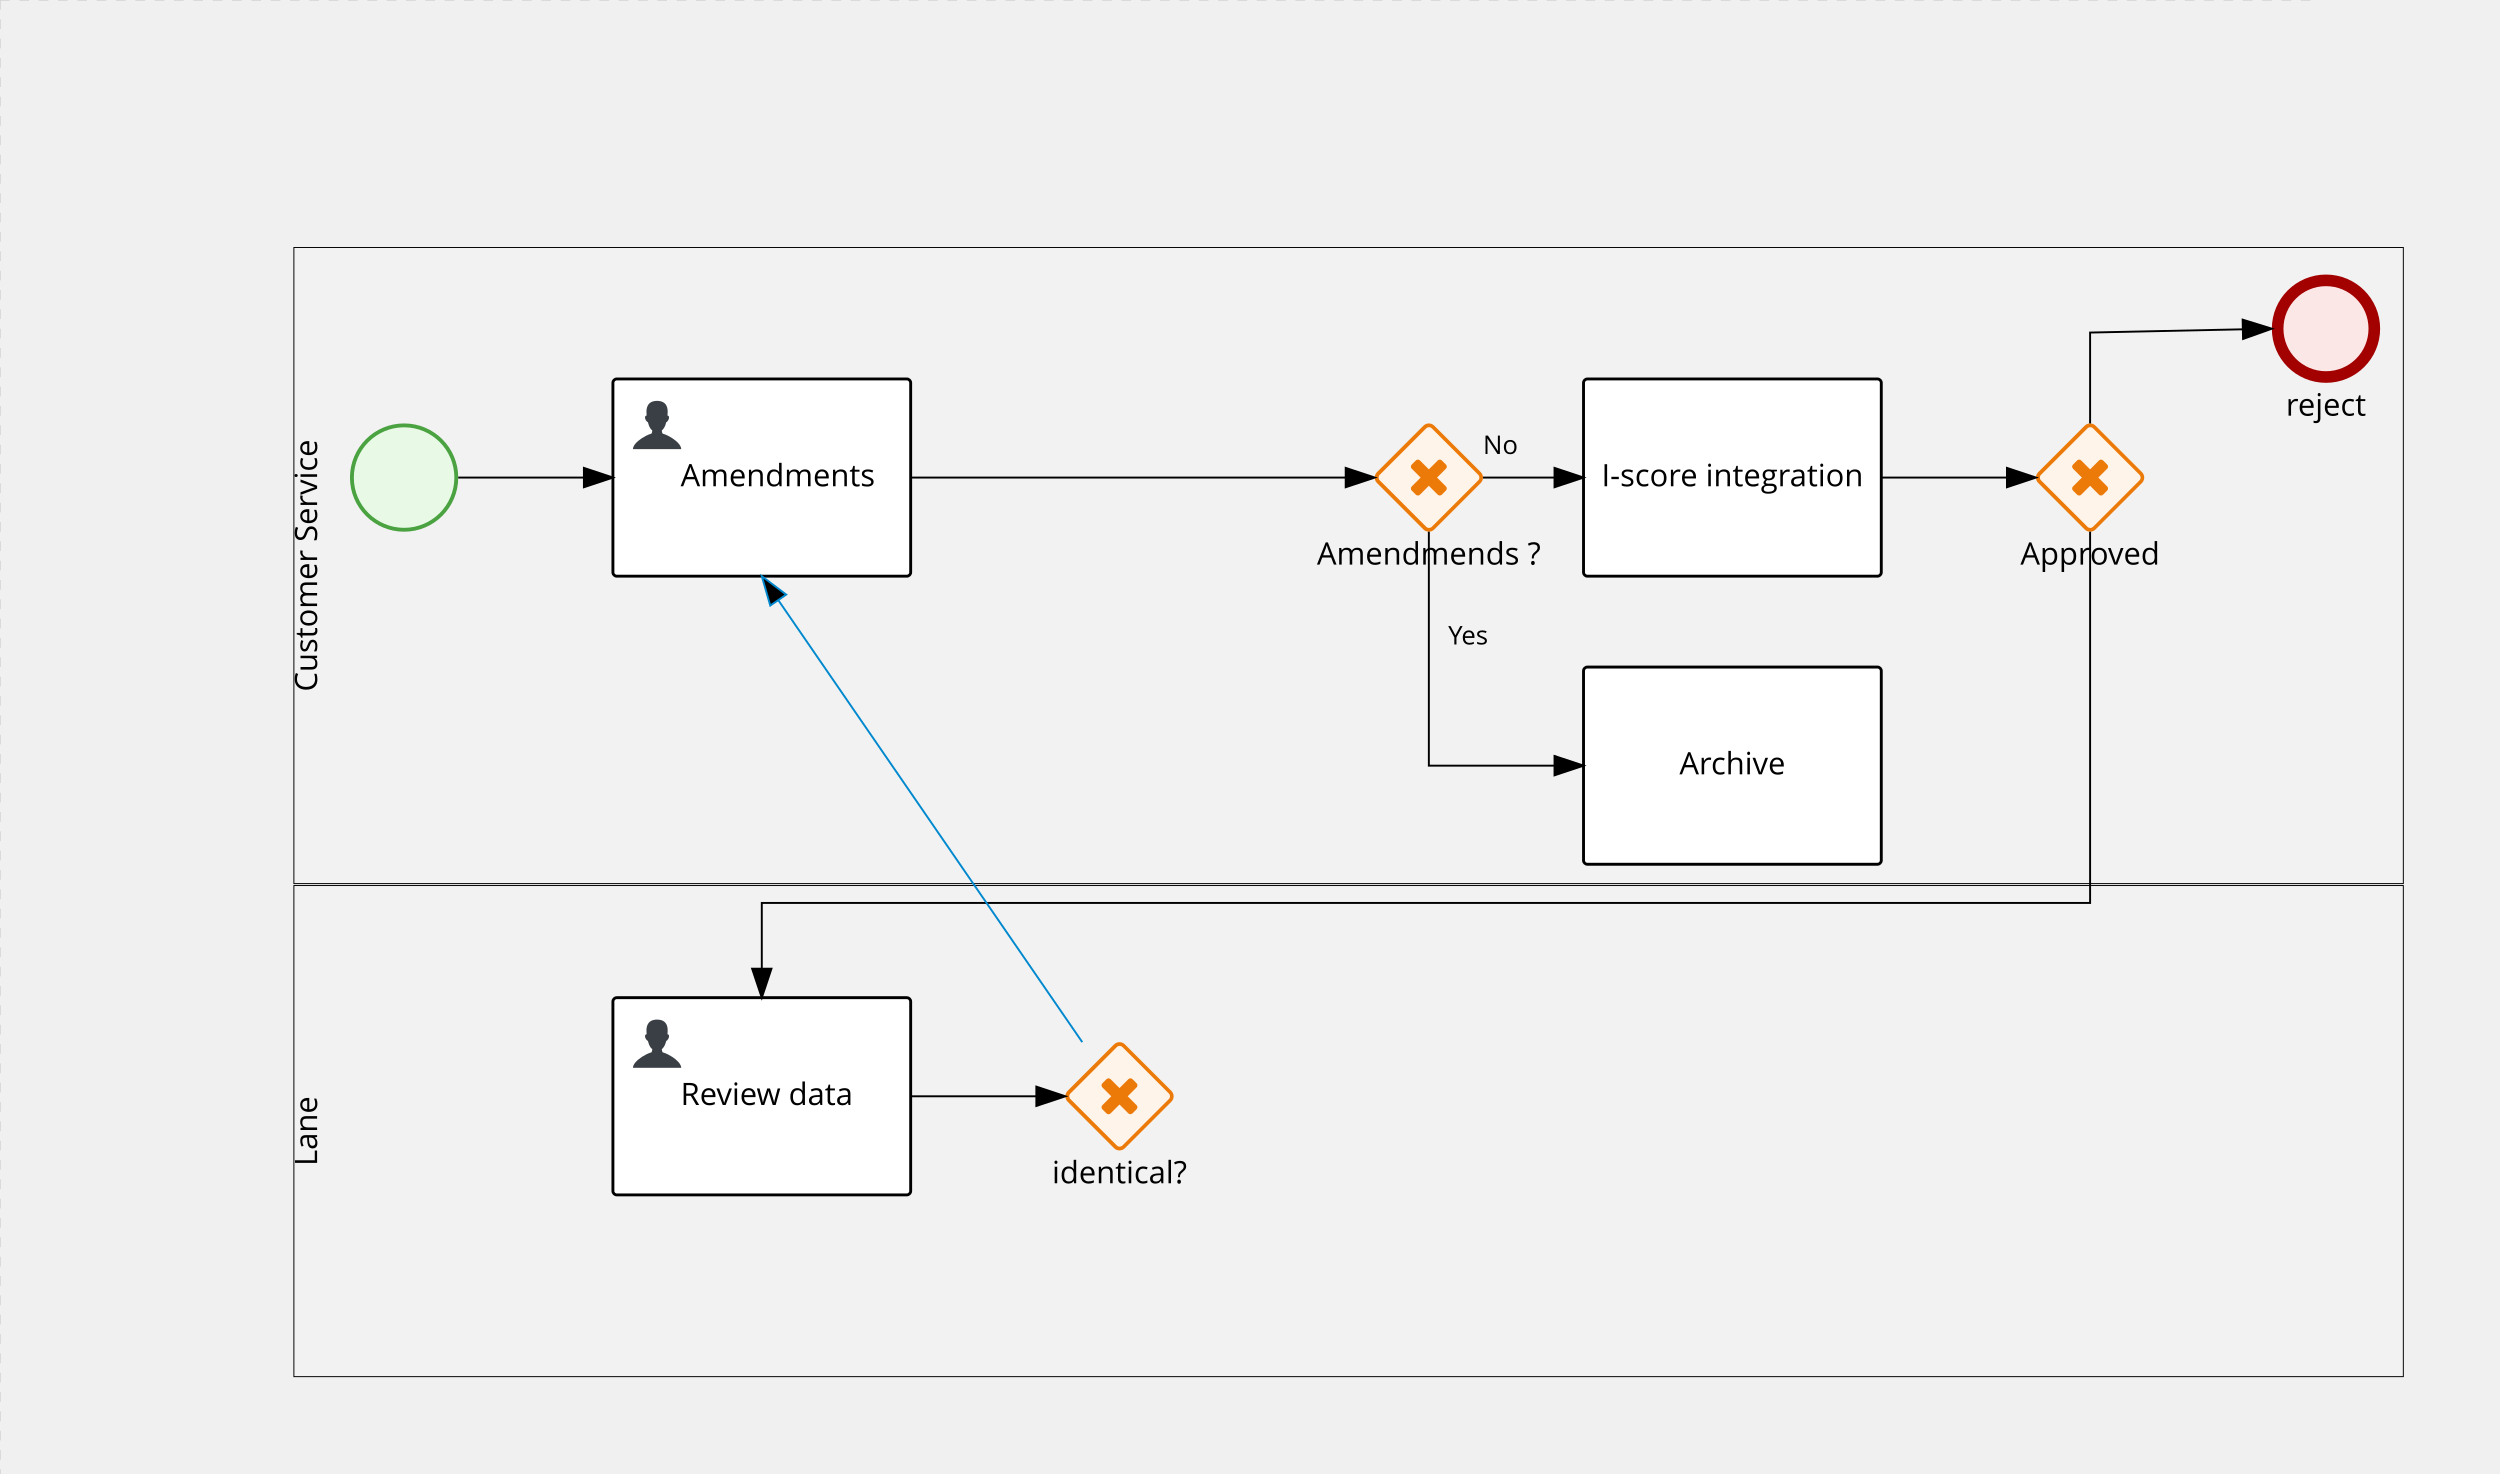
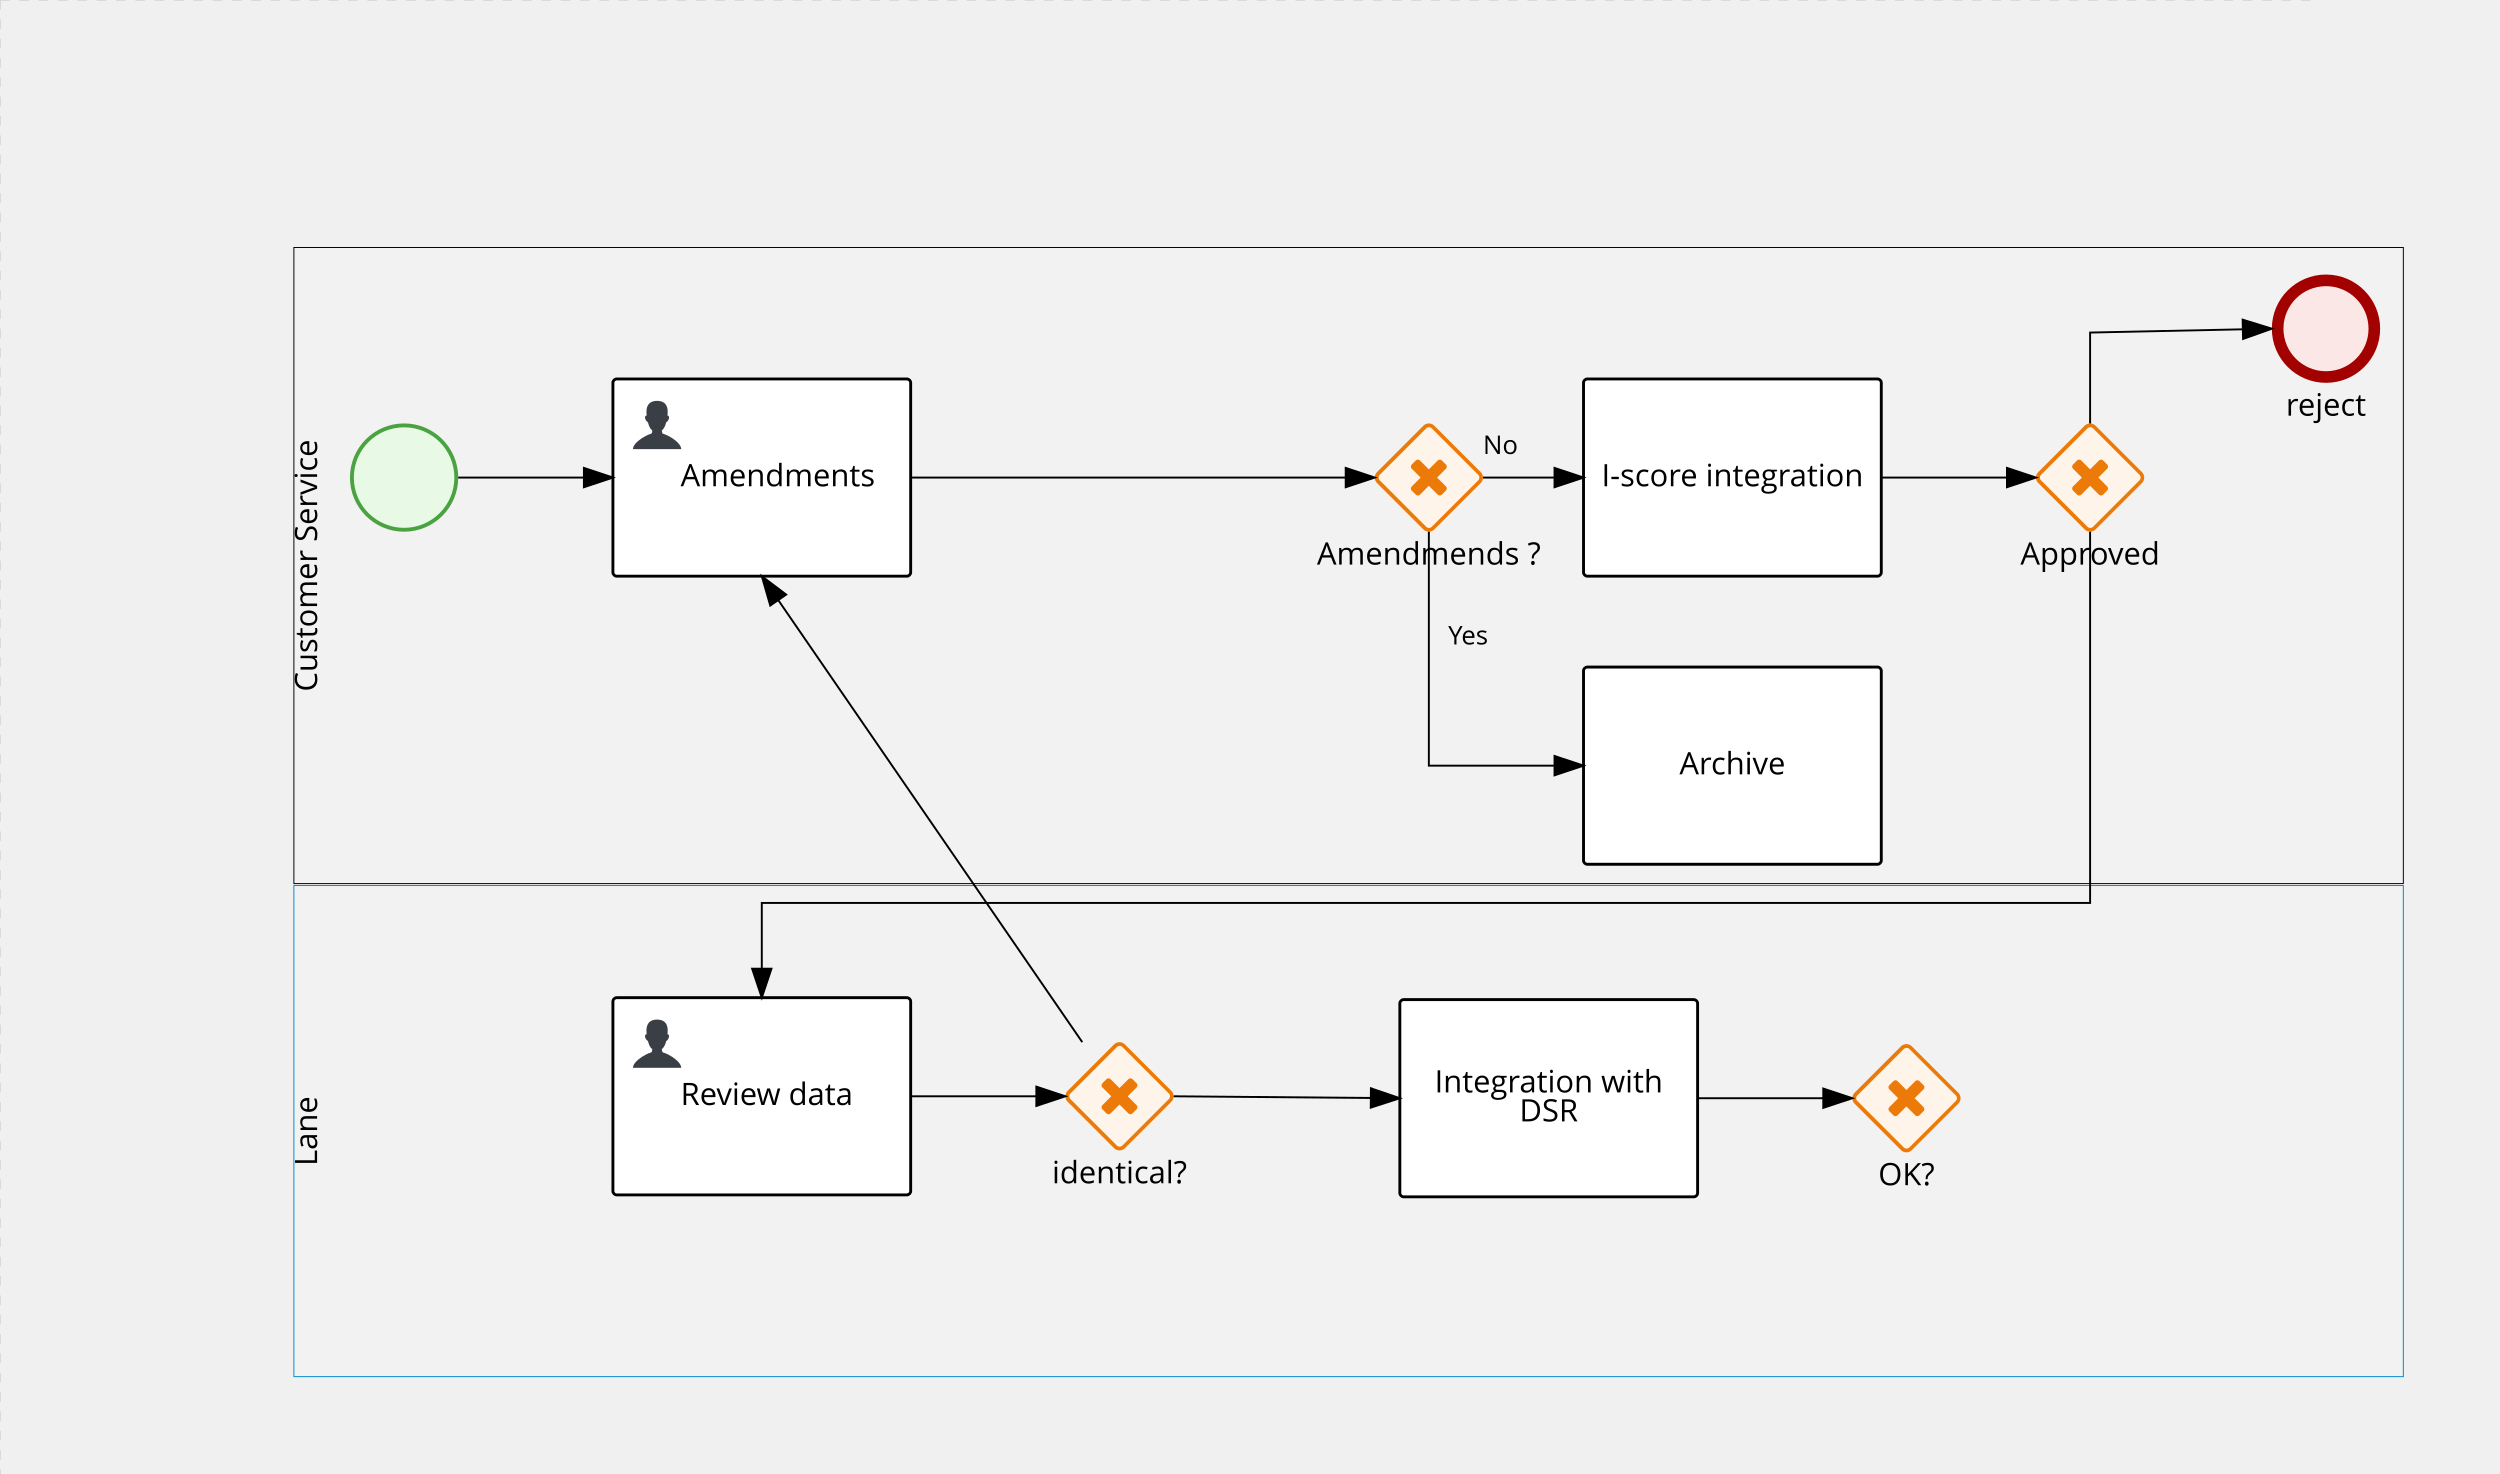
<svg xmlns="http://www.w3.org/2000/svg" version="1.1" width="1293" height="762" viewBox="0 0 1293 762">
  <defs />
  <g transform="matrix(1,0,0,1,0,0)">
    <g>
      <g>
        <g>
          <path fill="none" stroke="#d3d3d3" paint-order="fill stroke markers" d=" M 0 0 L 1200 0" stroke-miterlimit="10" stroke-opacity="0.8" stroke-dasharray="5" />
        </g>
        <g>
          <path fill="none" stroke="#d3d3d3" paint-order="fill stroke markers" d=" M 0 0 L 0 800" stroke-miterlimit="10" stroke-opacity="0.8" stroke-dasharray="5" />
        </g>
      </g>
      <g id="_A3068A51-A313-4C5A-B40E-881134E5024D" bpmn2nodeid="_A3068A51-A313-4C5A-B40E-881134E5024D" transform="matrix(1,0,0,1,152,128)">
        <g>
          <path fill="none" stroke="none" />
        </g>
        <g transform="matrix(1,0,0,1,0,0)">
          <path fill="#f2f2f2" stroke="none" id="_A3068A51-A313-4C5A-B40E-881134E5024D?shapeType=BACKGROUND" paint-order="stroke fill markers" d=" M 0 0 L 1091 0 L 1091 329 L 0 329 L 0 0 Z Z" />
        </g>
        <g transform="matrix(1,0,0,1,0,0)">
          <path fill="none" stroke="rgb(0,0,0)" id="_A3068A51-A313-4C5A-B40E-881134E5024D?shapeType=BORDER&amp;renderType=STROKE" paint-order="fill stroke markers" d=" M 0 0 L 1091 0 L 1091 329 L 0 329 L 0 0 Z Z" stroke-miterlimit="10" stroke-width="0.5" stroke-dasharray="" />
        </g>
        <g transform="matrix(-1.8369701987210297e-16,-1,1,-1.8369701987210297e-16,0,229.6758)">
          <text fill="#000000" stroke="none" font-family="Open Sans" font-size="12pt" font-style="normal" font-weight="normal" text-decoration="normal" x="65.176" y="12" text-anchor="middle" dominant-baseline="alphabetic">Customer Service</text>
        </g>
        <g id="_8EEC967E-305A-4E19-B2DD-B8B5939E3FC7" bpmn2nodeid="_8EEC967E-305A-4E19-B2DD-B8B5939E3FC7" transform="matrix(1,0,0,1,901,91)">
          <g>
            <path fill="none" stroke="none" />
          </g>
          <g transform="matrix(0.125,0,0,0.125,0,0)">
            <g transform="matrix(1,0,0,1,0,0)">
              <path fill="#fef4ea" stroke="none" id="_8EEC967E-305A-4E19-B2DD-B8B5939E3FC7?shapeType=BACKGROUND" paint-order="stroke fill markers" d=" M 0 0 M 224.4 4.3 C 216.4 4.3 208.4 7.3 202.3 13.4 L 13.5 202.2 C 1.3 214.4 1.3 234.2 13.5 246.4 L 202.2 435.1 C 208.3 441.2 216.4 444.2 224.3 444.2 C 232.2 444.2 240.3 441.2 246.4 435.1 L 435.1 246.4 C 447.3 234.2 447.3 214.4 435.1 202.2 L 246.5 13.4 C 240.4 7.3 232.4 4.3 224.4 4.3 L 224.4 4.3 Z" />
            </g>
            <g>
              <g transform="matrix(1,0,0,1,0,0)">
                <g transform="matrix(1,0,0,1,0,0)">
                  <path fill="#ec7a08" stroke="none" id="_8EEC967E-305A-4E19-B2DD-B8B5939E3FC7?shapeType=BORDER&amp;renderType=FILL" paint-order="stroke fill markers" d=" M 0 0 M 20.8 212.7 L 213.3 20.2 C 219.6 13.9 229.7 13.9 235.9 20.2 L 428.4 212.7 C 434.7 219 434.7 229.1 428.4 235.3 L 235.9 427.8 C 229.6 434.1 219.5 434.1 213.3 427.8 L 20.8 235.3 C 14.5 229.1 14.5 218.9 20.8 212.7 L 20.8 212.7 Z M 0 0 M 0 224 C 0 232.1 3.1 240.3 9.3 246.5 L 201.5 438.7 C 213.9 451.1 234.1 451.1 246.5 438.7 L 438.7 246.5 C 444.9 240.3 448 232.1 448 224 C 448 215.9 444.9 207.7 438.7 201.5 L 246.5 9.3 C 234.1 -3.1 213.9 -3.1 201.5 9.3 L 9.3 201.5 C 3.1 207.7 0 215.9 0 224 L 0 224 Z" />
                </g>
              </g>
            </g>
            <g>
              <g transform="matrix(1,0,0,1,0,0)">
                <g transform="matrix(1,0,0,1,0,0)">
                  <path fill="#ec7a08" stroke="none" id="_8EEC967E-305A-4E19-B2DD-B8B5939E3FC7_exclusive" paint-order="stroke fill markers" d=" M 0 0 M 298.2 269.2 C 298.2 272.6 297.1 275.3 294.7 277.7 L 277.7 294.7 C 275.3 297.1 272.6 298.2 269.2 298.2 C 265.8 298.2 263.1 297.1 260.7 294.7 L 224 258 L 187.2 294.8 C 184.8 297.2 182.1 298.3 178.7 298.3 C 175.3 298.3 172.6 297.2 170.2 294.8 L 153.2 277.8 C 150.8 275.4 149.7 272.7 149.7 269.3 C 149.7 265.9 150.8 263.2 153.2 260.8 L 190 224 L 153.2 187.2 C 150.8 184.8 149.7 182 149.7 178.7 C 149.7 175.3 150.8 172.5 153.2 170.2 L 170.2 153.2 C 172.6 150.8 175.3 149.7 178.7 149.7 C 182.1 149.7 184.8 150.8 187.2 153.2 L 224 190 L 260.8 153.2 C 263.2 150.8 265.9 149.7 269.3 149.7 C 272.7 149.7 275.4 150.8 277.8 153.2 L 294.8 170.2 C 297.2 172.5 298.3 175.3 298.3 178.7 C 298.3 182 297.2 184.8 294.8 187.2 L 258 224 L 294.8 260.8 C 297.1 263.1 298.2 265.9 298.2 269.2 Z" />
                </g>
              </g>
            </g>
          </g>
          <g transform="matrix(1,0,0,1,-8.042969,61)">
            <text fill="#000000" stroke="none" font-family="Open Sans" font-size="12pt" font-style="normal" font-weight="normal" text-decoration="normal" x="36.043" y="12" text-anchor="middle" dominant-baseline="alphabetic">Approved</text>
          </g>
        </g>
        <g id="_EDA0E049-8B61-4CE7-9681-0312B467D08F" bpmn2nodeid="_EDA0E049-8B61-4CE7-9681-0312B467D08F" transform="matrix(1,0,0,1,559,91)">
          <g>
            <path fill="none" stroke="none" />
          </g>
          <g transform="matrix(0.125,0,0,0.125,0,0)">
            <g transform="matrix(1,0,0,1,0,0)">
              <path fill="#fef4ea" stroke="none" id="_EDA0E049-8B61-4CE7-9681-0312B467D08F?shapeType=BACKGROUND" paint-order="stroke fill markers" d=" M 0 0 M 224.4 4.3 C 216.4 4.3 208.4 7.3 202.3 13.4 L 13.5 202.2 C 1.3 214.4 1.3 234.2 13.5 246.4 L 202.2 435.1 C 208.3 441.2 216.4 444.2 224.3 444.2 C 232.2 444.2 240.3 441.2 246.4 435.1 L 435.1 246.4 C 447.3 234.2 447.3 214.4 435.1 202.2 L 246.5 13.4 C 240.4 7.3 232.4 4.3 224.4 4.3 L 224.4 4.3 Z" />
            </g>
            <g>
              <g transform="matrix(1,0,0,1,0,0)">
                <g transform="matrix(1,0,0,1,0,0)">
                  <path fill="#ec7a08" stroke="none" id="_EDA0E049-8B61-4CE7-9681-0312B467D08F?shapeType=BORDER&amp;renderType=FILL" paint-order="stroke fill markers" d=" M 0 0 M 20.8 212.7 L 213.3 20.2 C 219.6 13.9 229.7 13.9 235.9 20.2 L 428.4 212.7 C 434.7 219 434.7 229.1 428.4 235.3 L 235.9 427.8 C 229.6 434.1 219.5 434.1 213.3 427.8 L 20.8 235.3 C 14.5 229.1 14.5 218.9 20.8 212.7 L 20.8 212.7 Z M 0 0 M 0 224 C 0 232.1 3.1 240.3 9.3 246.5 L 201.5 438.7 C 213.9 451.1 234.1 451.1 246.5 438.7 L 438.7 246.5 C 444.9 240.3 448 232.1 448 224 C 448 215.9 444.9 207.7 438.7 201.5 L 246.5 9.3 C 234.1 -3.1 213.9 -3.1 201.5 9.3 L 9.3 201.5 C 3.1 207.7 0 215.9 0 224 L 0 224 Z" />
                </g>
              </g>
            </g>
            <g>
              <g transform="matrix(1,0,0,1,0,0)">
                <g transform="matrix(1,0,0,1,0,0)">
                  <path fill="#ec7a08" stroke="none" id="_EDA0E049-8B61-4CE7-9681-0312B467D08F_exclusive" paint-order="stroke fill markers" d=" M 0 0 M 298.2 269.2 C 298.2 272.6 297.1 275.3 294.7 277.7 L 277.7 294.7 C 275.3 297.1 272.6 298.2 269.2 298.2 C 265.8 298.2 263.1 297.1 260.7 294.7 L 224 258 L 187.2 294.8 C 184.8 297.2 182.1 298.3 178.7 298.3 C 175.3 298.3 172.6 297.2 170.2 294.8 L 153.2 277.8 C 150.8 275.4 149.7 272.7 149.7 269.3 C 149.7 265.9 150.8 263.2 153.2 260.8 L 190 224 L 153.2 187.2 C 150.8 184.8 149.7 182 149.7 178.7 C 149.7 175.3 150.8 172.5 153.2 170.2 L 170.2 153.2 C 172.6 150.8 175.3 149.7 178.7 149.7 C 182.1 149.7 184.8 150.8 187.2 153.2 L 224 190 L 260.8 153.2 C 263.2 150.8 265.9 149.7 269.3 149.7 C 272.7 149.7 275.4 150.8 277.8 153.2 L 294.8 170.2 C 297.2 172.5 298.3 175.3 298.3 178.7 C 298.3 182 297.2 184.8 294.8 187.2 L 258 224 L 294.8 260.8 C 297.1 263.1 298.2 265.9 298.2 269.2 Z" />
                </g>
              </g>
            </g>
          </g>
          <g transform="matrix(1,0,0,1,-29.875,61)">
            <text fill="#000000" stroke="none" font-family="Open Sans" font-size="12pt" font-style="normal" font-weight="normal" text-decoration="normal" x="57.875" y="12" text-anchor="middle" dominant-baseline="alphabetic">Amendmends ?</text>
          </g>
        </g>
        <g id="_C1FB9590-8732-4148-BC25-5C71E741658B" bpmn2nodeid="_C1FB9590-8732-4148-BC25-5C71E741658B" transform="matrix(1,0,0,1,165,68)">
          <g>
            <path fill="none" stroke="none" />
          </g>
          <g transform="matrix(1,0,0,1,0,0)">
            <path fill="#ffffff" stroke="none" id="_C1FB9590-8732-4148-BC25-5C71E741658B?shapeType=BACKGROUND" paint-order="stroke fill markers" d=" M 2 0 L 152 0 L 152 0 A 2 2 0 0 1 154 2 L 154 100 L 154 100 A 2 2 0 0 1 152 102 L 2 102 L 2 102 A 2 2 0 0 1 0 100 L 0 2 L 0 2 A 2 2 0 0 1 2 0 Z" />
          </g>
          <g transform="matrix(1,0,0,1,0,0)">
            <path fill="none" stroke="rgb(0,0,0)" id="_C1FB9590-8732-4148-BC25-5C71E741658B?shapeType=BORDER&amp;renderType=STROKE" paint-order="fill stroke markers" d=" M 2 0 L 152 0 L 152 0 A 2 2 0 0 1 154 2 L 154 100 L 154 100 A 2 2 0 0 1 152 102 L 2 102 L 2 102 A 2 2 0 0 1 0 100 L 0 2 L 0 2 A 2 2 0 0 1 2 0 Z" stroke-miterlimit="10" stroke-width="1.5" stroke-dasharray="" />
          </g>
          <g>
            <g transform="matrix(0.06,0,0,0.06,9.4,9.4)">
              <g transform="matrix(1,0,0,1,0,0)">
                <path fill="#393f44" stroke="none" id="_C1FB9590-8732-4148-BC25-5C71E741658B_task__Rp8r__WReX" paint-order="stroke fill markers" d=" M 0 0 M 16 445.21 C 16 440.869 18.784 431.129 22.001 424.217 C 35.768 394.64 77.283 359.28 129 333.084 C 144.516 325.224 157.347 319.964 167.807 317.174 C 171.932 316.074 175.729 314.414 176.525 313.363 C 178.894 310.234 180.914 302.908 181.727 294.5 L 182.5 286.5 L 178.507 283.455 C 166.303 274.146 154.284 251.678 148.04 226.5 C 145.611 216.707 145.056 215.462 142.984 215.158 C 141.703 214.97 138.083 212.243 134.939 209.099 C 123.233 197.393 116.891 177.376 121.44 166.49 C 123.002 162.751 128.155 159.01 131.75 159.004 C 134.448 159 134.471 158.603 132.914 138.788 C 130.927 113.496 134.279 92.265 143.132 74.076 C 152.232 55.38 167.569 42.882 189.049 36.66 C 210.203 30.532 237.797 30.532 258.951 36.66 C 300.042 48.563 318.958 83.806 314.955 141 C 314.32 150.075 313.624 157.788 313.409 158.14 C 313.194 158.493 314.575 159.073 316.479 159.43 C 328.929 161.766 330.986 177.018 321.496 196.621 C 316.903 206.109 309.357 214.508 304.817 215.185 C 303.023 215.453 302.293 217.146 299.943 226.5 C 296.659 239.567 294.474 245.305 287.948 257.995 C 282.491 268.606 273.035 281.109 268.108 284.229 L 264.871 286.278 L 265.518 292.889 C 266.345 301.33 268.639 309.871 270.877 312.837 C 272.067 314.415 275.002 315.79 280.063 317.139 C 291.069 320.075 303.617 325.274 321 334.102 C 369.815 358.891 410.848 393.758 425.032 422.5 C 429.07 430.682 432 440.232 432 445.21 L 432 448 L 224 448 L 16 448 L 16 445.21 Z" />
              </g>
            </g>
          </g>
          <g transform="matrix(1,0,0,1,4.04,13.68)">
            <g transform="matrix(0.04,0,0,0.04,63.36,69.12)">
              <g transform="matrix(1,0,0,1,0,0)">
                <path fill="none" stroke="none" />
              </g>
              <g transform="matrix(1,0,0,1,0,0)">
                <path fill="none" stroke="none" />
              </g>
            </g>
          </g>
          <g transform="matrix(1,0,0,1,35,43.5)">
            <text fill="#000000" stroke="none" font-family="Open Sans" font-size="12pt" font-style="normal" font-weight="normal" text-decoration="normal" x="50.285" y="12" text-anchor="middle" dominant-baseline="alphabetic">Amendments</text>
          </g>
        </g>
        <g id="_30FE8516-D95E-444F-AC01-BE83986D1DEF" bpmn2nodeid="_30FE8516-D95E-444F-AC01-BE83986D1DEF" transform="matrix(1,0,0,1,29,91)">
          <g>
            <path fill="none" stroke="none" />
          </g>
          <g transform="matrix(0.125,0,0,0.125,0,0)">
            <g transform="matrix(1,0,0,1,0,0)">
              <path fill="#e8fae6" stroke="none" id="_30FE8516-D95E-444F-AC01-BE83986D1DEF?shapeType=BACKGROUND" paint-order="stroke fill markers" d=" M 0 0 M 444 224 C 444 263.9 434.2 300.8 414.4 334.5 C 394.7 368.2 368 394.9 334.4 414.5 C 300.8 434.1 263.9 444 224 444 C 184.1 444 147.2 434.2 113.5 414.4 C 79.8 394.7 53.1 368 33.5 334.4 C 13.9 300.8 4 263.9 4 224 C 4 184.1 13.8 147.2 33.6 113.5 C 53.4 79.8 80.1 53.1 113.6 33.5 C 147.1 13.9 184.1 4 224 4 C 263.9 4 300.8 13.8 334.5 33.6 C 368.2 53.4 394.9 80.1 414.5 113.6 C 434.1 147.1 444 184.1 444 224 Z" />
            </g>
            <g>
              <g transform="matrix(1,0,0,1,0,0)">
                <g transform="matrix(1,0,0,1,0,0)">
                  <path fill="rgb(74,162,65)" stroke="none" id="_30FE8516-D95E-444F-AC01-BE83986D1DEF?shapeType=BORDER&amp;renderType=FILL" paint-order="stroke fill markers" d=" M 0 0 M 224 0 C 100.3 0 0 100.3 0 224 C 0 347.7 100.3 448 224 448 C 347.7 448 448 347.7 448 224 C 448 100.3 347.7 0 224 0 Z M 0 0 M 224 432 C 109.1 432 16 338.9 16 224 C 16 109.1 109.1 16 224 16 C 338.9 16 432 109.1 432 224 C 432 338.9 338.9 432 224 432 Z" />
                </g>
              </g>
            </g>
          </g>
          <g transform="matrix(1,0,0,1,28,61)" />
        </g>
        <g id="_55AEF657-A064-420A-BD13-3B1389B54C22" bpmn2nodeid="_55AEF657-A064-420A-BD13-3B1389B54C22" transform="matrix(1,0,0,1,667,68)">
          <g>
            <path fill="none" stroke="none" />
          </g>
          <g transform="matrix(1,0,0,1,0,0)">
            <path fill="#ffffff" stroke="none" id="_55AEF657-A064-420A-BD13-3B1389B54C22?shapeType=BACKGROUND" paint-order="stroke fill markers" d=" M 2 0 L 152 0 L 152 0 A 2 2 0 0 1 154 2 L 154 100 L 154 100 A 2 2 0 0 1 152 102 L 2 102 L 2 102 A 2 2 0 0 1 0 100 L 0 2 L 0 2 A 2 2 0 0 1 2 0 Z" />
          </g>
          <g transform="matrix(1,0,0,1,0,0)">
            <path fill="none" stroke="#000000" id="_55AEF657-A064-420A-BD13-3B1389B54C22?shapeType=BORDER&amp;renderType=STROKE" paint-order="fill stroke markers" d=" M 2 0 L 152 0 L 152 0 A 2 2 0 0 1 154 2 L 154 100 L 154 100 A 2 2 0 0 1 152 102 L 2 102 L 2 102 A 2 2 0 0 1 0 100 L 0 2 L 0 2 A 2 2 0 0 1 2 0 Z" stroke-miterlimit="10" stroke-width="1.5" stroke-dasharray="" />
          </g>
          <g transform="matrix(1,0,0,1,9.292969,43.5)">
            <text fill="#000000" stroke="none" font-family="Open Sans" font-size="12pt" font-style="normal" font-weight="normal" text-decoration="normal" x="67.707" y="12" text-anchor="middle" dominant-baseline="alphabetic">I-score integration</text>
          </g>
        </g>
        <g id="_D020DACC-10AF-42E7-A535-79EE51D4F8A1" bpmn2nodeid="_D020DACC-10AF-42E7-A535-79EE51D4F8A1" transform="matrix(1,0,0,1,667,217)">
          <g>
            <path fill="none" stroke="none" />
          </g>
          <g transform="matrix(1,0,0,1,0,0)">
            <path fill="#ffffff" stroke="none" id="_D020DACC-10AF-42E7-A535-79EE51D4F8A1?shapeType=BACKGROUND" paint-order="stroke fill markers" d=" M 2 0 L 152 0 L 152 0 A 2 2 0 0 1 154 2 L 154 100 L 154 100 A 2 2 0 0 1 152 102 L 2 102 L 2 102 A 2 2 0 0 1 0 100 L 0 2 L 0 2 A 2 2 0 0 1 2 0 Z" />
          </g>
          <g transform="matrix(1,0,0,1,0,0)">
            <path fill="none" stroke="#000000" id="_D020DACC-10AF-42E7-A535-79EE51D4F8A1?shapeType=BORDER&amp;renderType=STROKE" paint-order="fill stroke markers" d=" M 2 0 L 152 0 L 152 0 A 2 2 0 0 1 154 2 L 154 100 L 154 100 A 2 2 0 0 1 152 102 L 2 102 L 2 102 A 2 2 0 0 1 0 100 L 0 2 L 0 2 A 2 2 0 0 1 2 0 Z" stroke-miterlimit="10" stroke-width="1.5" stroke-dasharray="" />
          </g>
          <g transform="matrix(1,0,0,1,49.59375,43.5)">
            <text fill="#000000" stroke="none" font-family="Open Sans" font-size="12pt" font-style="normal" font-weight="normal" text-decoration="normal" x="27.406" y="12" text-anchor="middle" dominant-baseline="alphabetic">Archive</text>
          </g>
        </g>
        <g id="_BED1B04A-DB20-4254-8C41-D0BB7C103E00" bpmn2nodeid="_BED1B04A-DB20-4254-8C41-D0BB7C103E00" transform="matrix(1,0,0,1,1023,14)">
          <g>
            <path fill="none" stroke="none" />
          </g>
          <g transform="matrix(0.125,0,0,0.125,0,0)">
            <g transform="matrix(1,0,0,1,0,0)">
              <path fill="#fce7e7" stroke="none" id="_BED1B04A-DB20-4254-8C41-D0BB7C103E00?shapeType=BACKGROUND" paint-order="stroke fill markers" d=" M 0 0 M 444 224 C 444 263.9 434.2 300.8 414.4 334.5 C 394.7 368.2 368 394.9 334.4 414.5 C 300.8 434.1 263.9 444 224 444 C 184.1 444 147.2 434.2 113.5 414.4 C 79.8 394.7 53.1 368 33.5 334.4 C 13.9 300.8 4 263.9 4 224 C 4 184.1 13.8 147.2 33.6 113.5 C 53.4 79.8 80.1 53.1 113.6 33.5 C 147.1 13.9 184.1 4 224 4 C 263.9 4 300.8 13.8 334.5 33.6 C 368.2 53.4 394.9 80.1 414.5 113.6 C 434.1 147.1 444 184.1 444 224 Z" />
            </g>
            <g>
              <g transform="matrix(1,0,0,1,0,0)">
                <g transform="matrix(1,0,0,1,0,0)">
                  <path fill="#a30000" stroke="none" id="_BED1B04A-DB20-4254-8C41-D0BB7C103E00?shapeType=BORDER&amp;renderType=FILL" paint-order="stroke fill markers" d=" M 0 0 M 224 0 C 100.3 0 0 100.3 0 224 C 0 347.7 100.3 448 224 448 C 347.7 448 448 347.7 448 224 C 448 100.3 347.7 0 224 0 Z M 0 0 M 224 400 C 126.8 400 48 321.2 48 224 C 48 126.8 126.8 48 224 48 C 321.2 48 400 126.8 400 224 C 400 321.2 321.2 400 224 400 Z" />
                </g>
              </g>
            </g>
          </g>
          <g transform="matrix(1,0,0,1,7.261719,61)">
            <text fill="#000000" stroke="none" font-family="Open Sans" font-size="12pt" font-style="normal" font-weight="normal" text-decoration="normal" x="20.738" y="12" text-anchor="middle" dominant-baseline="alphabetic">reject</text>
          </g>
        </g>
      </g>
      <g id="_25822E98-4A3B-4F41-B231-C3B2FD27990A" bpmn2nodeid="_25822E98-4A3B-4F41-B231-C3B2FD27990A" transform="matrix(1,0,0,1,152,458)">
        <g>
          <path fill="none" stroke="none" />
        </g>
        <g transform="matrix(1,0,0,1,0,0)">
          <path fill="#f2f2f2" stroke="none" id="_25822E98-4A3B-4F41-B231-C3B2FD27990A?shapeType=BACKGROUND" paint-order="stroke fill markers" d=" M 0 0 L 1091 0 L 1091 254 L 0 254 L 0 0 Z Z" />
        </g>
        <g transform="matrix(1,0,0,1,0,0)">
-           <path fill="none" stroke="rgb(0,0,0)" id="_25822E98-4A3B-4F41-B231-C3B2FD27990A?shapeType=BORDER&amp;renderType=STROKE" paint-order="fill stroke markers" d=" M 0 0 L 1091 0 L 1091 254 L 0 254 L 0 0 Z Z" stroke-miterlimit="10" stroke-width="0.5" stroke-dasharray="" />
+           <path fill="none" stroke="rgb(0,136,206)" id="_25822E98-4A3B-4F41-B231-C3B2FD27990A?shapeType=BORDER&amp;renderType=STROKE" paint-order="fill stroke markers" d=" M 0 0 L 1091 0 L 1091 254 L 0 254 L 0 0 Z Z" stroke-miterlimit="10" stroke-width="0.5" stroke-dasharray="" />
        </g>
        <g transform="matrix(-1.8369701987210297e-16,-1,1,-1.8369701987210297e-16,0,145)">
          <text fill="#000000" stroke="none" font-family="Open Sans" font-size="12pt" font-style="normal" font-weight="normal" text-decoration="normal" x="18" y="12" text-anchor="middle" dominant-baseline="alphabetic">Lane</text>
        </g>
        <g id="_C5B745E8-D42C-4773-91C4-636E820437C7" bpmn2nodeid="_C5B745E8-D42C-4773-91C4-636E820437C7" transform="matrix(1,0,0,1,165,58)">
          <g>
            <path fill="none" stroke="none" />
          </g>
          <g transform="matrix(1,0,0,1,0,0)">
            <path fill="#ffffff" stroke="none" id="_C5B745E8-D42C-4773-91C4-636E820437C7?shapeType=BACKGROUND" paint-order="stroke fill markers" d=" M 2 0 L 152 0 L 152 0 A 2 2 0 0 1 154 2 L 154 100 L 154 100 A 2 2 0 0 1 152 102 L 2 102 L 2 102 A 2 2 0 0 1 0 100 L 0 2 L 0 2 A 2 2 0 0 1 2 0 Z" />
          </g>
          <g transform="matrix(1,0,0,1,0,0)">
            <path fill="none" stroke="#000000" id="_C5B745E8-D42C-4773-91C4-636E820437C7?shapeType=BORDER&amp;renderType=STROKE" paint-order="fill stroke markers" d=" M 2 0 L 152 0 L 152 0 A 2 2 0 0 1 154 2 L 154 100 L 154 100 A 2 2 0 0 1 152 102 L 2 102 L 2 102 A 2 2 0 0 1 0 100 L 0 2 L 0 2 A 2 2 0 0 1 2 0 Z" stroke-miterlimit="10" stroke-width="1.5" stroke-dasharray="" />
          </g>
          <g>
            <g transform="matrix(0.06,0,0,0.06,9.4,9.4)">
              <g transform="matrix(1,0,0,1,0,0)">
                <path fill="#393f44" stroke="none" id="_C5B745E8-D42C-4773-91C4-636E820437C7_task__Rp8r__WReX" paint-order="stroke fill markers" d=" M 0 0 M 16 445.21 C 16 440.869 18.784 431.129 22.001 424.217 C 35.768 394.64 77.283 359.28 129 333.084 C 144.516 325.224 157.347 319.964 167.807 317.174 C 171.932 316.074 175.729 314.414 176.525 313.363 C 178.894 310.234 180.914 302.908 181.727 294.5 L 182.5 286.5 L 178.507 283.455 C 166.303 274.146 154.284 251.678 148.04 226.5 C 145.611 216.707 145.056 215.462 142.984 215.158 C 141.703 214.97 138.083 212.243 134.939 209.099 C 123.233 197.393 116.891 177.376 121.44 166.49 C 123.002 162.751 128.155 159.01 131.75 159.004 C 134.448 159 134.471 158.603 132.914 138.788 C 130.927 113.496 134.279 92.265 143.132 74.076 C 152.232 55.38 167.569 42.882 189.049 36.66 C 210.203 30.532 237.797 30.532 258.951 36.66 C 300.042 48.563 318.958 83.806 314.955 141 C 314.32 150.075 313.624 157.788 313.409 158.14 C 313.194 158.493 314.575 159.073 316.479 159.43 C 328.929 161.766 330.986 177.018 321.496 196.621 C 316.903 206.109 309.357 214.508 304.817 215.185 C 303.023 215.453 302.293 217.146 299.943 226.5 C 296.659 239.567 294.474 245.305 287.948 257.995 C 282.491 268.606 273.035 281.109 268.108 284.229 L 264.871 286.278 L 265.518 292.889 C 266.345 301.33 268.639 309.871 270.877 312.837 C 272.067 314.415 275.002 315.79 280.063 317.139 C 291.069 320.075 303.617 325.274 321 334.102 C 369.815 358.891 410.848 393.758 425.032 422.5 C 429.07 430.682 432 440.232 432 445.21 L 432 448 L 224 448 L 16 448 L 16 445.21 Z" />
              </g>
            </g>
          </g>
          <g transform="matrix(1,0,0,1,4.04,13.68)">
            <g transform="matrix(0.04,0,0,0.04,63.36,69.12)">
              <g transform="matrix(1,0,0,1,0,0)">
                <path fill="none" stroke="none" />
              </g>
              <g transform="matrix(1,0,0,1,0,0)">
                <path fill="none" stroke="none" />
              </g>
            </g>
          </g>
          <g transform="matrix(1,0,0,1,35,43.5)">
            <text fill="#000000" stroke="none" font-family="Open Sans" font-size="12pt" font-style="normal" font-weight="normal" text-decoration="normal" x="44.559" y="12" text-anchor="middle" dominant-baseline="alphabetic">Review data</text>
          </g>
        </g>
        <g id="_D6C852EB-3CF1-497D-9DAB-92393E858E9E" bpmn2nodeid="_D6C852EB-3CF1-497D-9DAB-92393E858E9E" transform="matrix(1,0,0,1,399,81)">
          <g>
            <path fill="none" stroke="none" />
          </g>
          <g transform="matrix(0.125,0,0,0.125,0,0)">
            <g transform="matrix(1,0,0,1,0,0)">
              <path fill="#fef4ea" stroke="none" id="_D6C852EB-3CF1-497D-9DAB-92393E858E9E?shapeType=BACKGROUND" paint-order="stroke fill markers" d=" M 0 0 M 224.4 4.3 C 216.4 4.3 208.4 7.3 202.3 13.4 L 13.5 202.2 C 1.3 214.4 1.3 234.2 13.5 246.4 L 202.2 435.1 C 208.3 441.2 216.4 444.2 224.3 444.2 C 232.2 444.2 240.3 441.2 246.4 435.1 L 435.1 246.4 C 447.3 234.2 447.3 214.4 435.1 202.2 L 246.5 13.4 C 240.4 7.3 232.4 4.3 224.4 4.3 L 224.4 4.3 Z" />
            </g>
            <g>
              <g transform="matrix(1,0,0,1,0,0)">
                <g transform="matrix(1,0,0,1,0,0)">
                  <path fill="rgb(236,122,8)" stroke="none" id="_D6C852EB-3CF1-497D-9DAB-92393E858E9E?shapeType=BORDER&amp;renderType=FILL" paint-order="stroke fill markers" d=" M 0 0 M 20.8 212.7 L 213.3 20.2 C 219.6 13.9 229.7 13.9 235.9 20.2 L 428.4 212.7 C 434.7 219 434.7 229.1 428.4 235.3 L 235.9 427.8 C 229.6 434.1 219.5 434.1 213.3 427.8 L 20.8 235.3 C 14.5 229.1 14.5 218.9 20.8 212.7 L 20.8 212.7 Z M 0 0 M 0 224 C 0 232.1 3.1 240.3 9.3 246.5 L 201.5 438.7 C 213.9 451.1 234.1 451.1 246.5 438.7 L 438.7 246.5 C 444.9 240.3 448 232.1 448 224 C 448 215.9 444.9 207.7 438.7 201.5 L 246.5 9.3 C 234.1 -3.1 213.9 -3.1 201.5 9.3 L 9.3 201.5 C 3.1 207.7 0 215.9 0 224 L 0 224 Z" />
                </g>
              </g>
            </g>
            <g>
              <g transform="matrix(1,0,0,1,0,0)">
                <g transform="matrix(1,0,0,1,0,0)">
                  <path fill="#ec7a08" stroke="none" id="_D6C852EB-3CF1-497D-9DAB-92393E858E9E_exclusive" paint-order="stroke fill markers" d=" M 0 0 M 298.2 269.2 C 298.2 272.6 297.1 275.3 294.7 277.7 L 277.7 294.7 C 275.3 297.1 272.6 298.2 269.2 298.2 C 265.8 298.2 263.1 297.1 260.7 294.7 L 224 258 L 187.2 294.8 C 184.8 297.2 182.1 298.3 178.7 298.3 C 175.3 298.3 172.6 297.2 170.2 294.8 L 153.2 277.8 C 150.8 275.4 149.7 272.7 149.7 269.3 C 149.7 265.9 150.8 263.2 153.2 260.8 L 190 224 L 153.2 187.2 C 150.8 184.8 149.7 182 149.7 178.7 C 149.7 175.3 150.8 172.5 153.2 170.2 L 170.2 153.2 C 172.6 150.8 175.3 149.7 178.7 149.7 C 182.1 149.7 184.8 150.8 187.2 153.2 L 224 190 L 260.8 153.2 C 263.2 150.8 265.9 149.7 269.3 149.7 C 272.7 149.7 275.4 150.8 277.8 153.2 L 294.8 170.2 C 297.2 172.5 298.3 175.3 298.3 178.7 C 298.3 182 297.2 184.8 294.8 187.2 L 258 224 L 294.8 260.8 C 297.1 263.1 298.2 265.9 298.2 269.2 Z" />
                </g>
              </g>
            </g>
          </g>
          <g transform="matrix(1,0,0,1,-6.886719,61)">
            <text fill="#000000" stroke="none" font-family="Open Sans" font-size="12pt" font-style="normal" font-weight="normal" text-decoration="normal" x="34.887" y="12" text-anchor="middle" dominant-baseline="alphabetic">identical?</text>
          </g>
        </g>
+         <g id="_54CF65ED-7D26-408F-8199-5353E809312B" bpmn2nodeid="_54CF65ED-7D26-408F-8199-5353E809312B" transform="matrix(1,0,0,1,572,59)">
+           <g>
+             <path fill="none" stroke="none" />
+           </g>
+           <g transform="matrix(1,0,0,1,0,0)">
+             <path fill="#ffffff" stroke="none" id="_54CF65ED-7D26-408F-8199-5353E809312B?shapeType=BACKGROUND" paint-order="stroke fill markers" d=" M 2 0 L 152 0 L 152 0 A 2 2 0 0 1 154 2 L 154 100 L 154 100 A 2 2 0 0 1 152 102 L 2 102 L 2 102 A 2 2 0 0 1 0 100 L 0 2 L 0 2 A 2 2 0 0 1 2 0 Z" />
+           </g>
+           <g transform="matrix(1,0,0,1,0,0)">
+             <path fill="none" stroke="rgb(0,0,0)" id="_54CF65ED-7D26-408F-8199-5353E809312B?shapeType=BORDER&amp;renderType=STROKE" paint-order="fill stroke markers" d=" M 2 0 L 152 0 L 152 0 A 2 2 0 0 1 154 2 L 154 100 L 154 100 A 2 2 0 0 1 152 102 L 2 102 L 2 102 A 2 2 0 0 1 0 100 L 0 2 L 0 2 A 2 2 0 0 1 2 0 Z" stroke-miterlimit="10" stroke-width="1.5" stroke-dasharray="" />
+           </g>
+           <g transform="matrix(1,0,0,1,15.88281,36)">
+             <text fill="#000000" stroke="none" font-family="Open Sans" font-size="12pt" font-style="normal" font-weight="normal" text-decoration="normal" x="61.117" y="12" text-anchor="middle" dominant-baseline="alphabetic">Integration with </text>
+             <text fill="#000000" stroke="none" font-family="Open Sans" font-size="12pt" font-style="normal" font-weight="normal" text-decoration="normal" x="61.117" y="27" text-anchor="middle" dominant-baseline="alphabetic">           DSR           </text>
+           </g>
+         </g>
+         <g id="_AA870C1E-3700-4433-B37B-2DB8F7AABF84" bpmn2nodeid="_AA870C1E-3700-4433-B37B-2DB8F7AABF84" transform="matrix(1,0,0,1,806,82)">
+           <g>
+             <path fill="none" stroke="none" />
+           </g>
+           <g transform="matrix(0.125,0,0,0.125,0,0)">
+             <g transform="matrix(1,0,0,1,0,0)">
+               <path fill="#fef4ea" stroke="none" id="_AA870C1E-3700-4433-B37B-2DB8F7AABF84?shapeType=BACKGROUND" paint-order="stroke fill markers" d=" M 0 0 M 224.4 4.3 C 216.4 4.3 208.4 7.3 202.3 13.4 L 13.5 202.2 C 1.3 214.4 1.3 234.2 13.5 246.4 L 202.2 435.1 C 208.3 441.2 216.4 444.2 224.3 444.2 C 232.2 444.2 240.3 441.2 246.4 435.1 L 435.1 246.4 C 447.3 234.2 447.3 214.4 435.1 202.2 L 246.5 13.4 C 240.4 7.3 232.4 4.3 224.4 4.3 L 224.4 4.3 Z" />
+             </g>
+             <g>
+               <g transform="matrix(1,0,0,1,0,0)">
+                 <g transform="matrix(1,0,0,1,0,0)">
+                   <path fill="rgb(236,122,8)" stroke="none" id="_AA870C1E-3700-4433-B37B-2DB8F7AABF84?shapeType=BORDER&amp;renderType=FILL" paint-order="stroke fill markers" d=" M 0 0 M 20.8 212.7 L 213.3 20.2 C 219.6 13.9 229.7 13.9 235.9 20.2 L 428.4 212.7 C 434.7 219 434.7 229.1 428.4 235.3 L 235.9 427.8 C 229.6 434.1 219.5 434.1 213.3 427.8 L 20.8 235.3 C 14.5 229.1 14.5 218.9 20.8 212.7 L 20.8 212.7 Z M 0 0 M 0 224 C 0 232.1 3.1 240.3 9.3 246.5 L 201.5 438.7 C 213.9 451.1 234.1 451.1 246.5 438.7 L 438.7 246.5 C 444.9 240.3 448 232.1 448 224 C 448 215.9 444.9 207.7 438.7 201.5 L 246.5 9.3 C 234.1 -3.1 213.9 -3.1 201.5 9.3 L 9.3 201.5 C 3.1 207.7 0 215.9 0 224 L 0 224 Z" />
+                 </g>
+               </g>
+             </g>
+             <g>
+               <g transform="matrix(1,0,0,1,0,0)">
+                 <g transform="matrix(1,0,0,1,0,0)">
+                   <path fill="#ec7a08" stroke="none" id="_AA870C1E-3700-4433-B37B-2DB8F7AABF84_exclusive" paint-order="stroke fill markers" d=" M 0 0 M 298.2 269.2 C 298.2 272.6 297.1 275.3 294.7 277.7 L 277.7 294.7 C 275.3 297.1 272.6 298.2 269.2 298.2 C 265.8 298.2 263.1 297.1 260.7 294.7 L 224 258 L 187.2 294.8 C 184.8 297.2 182.1 298.3 178.7 298.3 C 175.3 298.3 172.6 297.2 170.2 294.8 L 153.2 277.8 C 150.8 275.4 149.7 272.7 149.7 269.3 C 149.7 265.9 150.8 263.2 153.2 260.8 L 190 224 L 153.2 187.2 C 150.8 184.8 149.7 182 149.7 178.7 C 149.7 175.3 150.8 172.5 153.2 170.2 L 170.2 153.2 C 172.6 150.8 175.3 149.7 178.7 149.7 C 182.1 149.7 184.8 150.8 187.2 153.2 L 224 190 L 260.8 153.2 C 263.2 150.8 265.9 149.7 269.3 149.7 C 272.7 149.7 275.4 150.8 277.8 153.2 L 294.8 170.2 C 297.2 172.5 298.3 175.3 298.3 178.7 C 298.3 182 297.2 184.8 294.8 187.2 L 258 224 L 294.8 260.8 C 297.1 263.1 298.2 265.9 298.2 269.2 Z" />
+                 </g>
+               </g>
+             </g>
+           </g>
+           <g transform="matrix(1,0,0,1,13.42578,61)">
+             <text fill="#000000" stroke="none" font-family="Open Sans" font-size="12pt" font-style="normal" font-weight="normal" text-decoration="normal" x="14.574" y="12" text-anchor="middle" dominant-baseline="alphabetic">OK?</text>
+           </g>
+         </g>
      </g>
      <g id="_4803CCF8-67D6-4806-BF6A-46665C64D00B" bpmn2nodeid="_4803CCF8-67D6-4806-BF6A-46665C64D00B">
        <g>
          <path fill="none" stroke="#000000" paint-order="fill stroke markers" d=" M 237 247 L 302 247" stroke-miterlimit="10" stroke-dasharray="" />
        </g>
        <g transform="matrix(1,0,0,1,237,247)" />
        <g transform="matrix(6.123233995736766e-17,1,-1,6.123233995736766e-17,317,242)">
          <path fill="#000000" stroke="#000000" paint-order="fill stroke markers" d=" M 10 15 L 0 15 L 5 0 Z" stroke-miterlimit="10" stroke-dasharray="" />
        </g>
        <g transform="matrix(1,0,0,1,237,237)" />
      </g>
      <g id="_F15A4BD1-C4E9-4951-B5AF-E1B42BFFCFC5" bpmn2nodeid="_F15A4BD1-C4E9-4951-B5AF-E1B42BFFCFC5">
        <g>
          <path fill="none" stroke="#000000" paint-order="fill stroke markers" d=" M 471 247 L 696 247" stroke-miterlimit="10" stroke-dasharray="" />
        </g>
        <g transform="matrix(1,0,0,1,471,247)" />
        <g transform="matrix(6.123233995736766e-17,1,-1,6.123233995736766e-17,711,242)">
          <path fill="#000000" stroke="#000000" paint-order="fill stroke markers" d=" M 10 15 L 0 15 L 5 0 Z" stroke-miterlimit="10" stroke-dasharray="" />
        </g>
        <g transform="matrix(1,0,0,1,491,237)" />
      </g>
      <g id="_3C7E7E50-A4ED-4AC5-B043-F30D3AE5A382" bpmn2nodeid="_3C7E7E50-A4ED-4AC5-B043-F30D3AE5A382">
        <g>
          <path fill="none" stroke="#000000" paint-order="fill stroke markers" d=" M 767 247 L 804 247" stroke-miterlimit="10" stroke-dasharray="" />
        </g>
        <g transform="matrix(1,0,0,1,767,247)" />
        <g transform="matrix(6.123233995736766e-17,1,-1,6.123233995736766e-17,819,242)">
          <path fill="#000000" stroke="#000000" paint-order="fill stroke markers" d=" M 10 15 L 0 15 L 5 0 Z" stroke-miterlimit="10" stroke-dasharray="" />
        </g>
        <g transform="matrix(1,0,0,1,767,226)">
          <text fill="#000000" stroke="none" font-family="Open Sans" font-size="10pt" font-style="normal" font-weight="normal" text-decoration="normal" x="0" y="8.8" text-anchor="start" dominant-baseline="alphabetic">No          </text>
        </g>
      </g>
      <g id="_41B74569-B0DC-4D66-B84B-82E07B57B706" bpmn2nodeid="_41B74569-B0DC-4D66-B84B-82E07B57B706">
        <g>
          <path fill="none" stroke="#000000" paint-order="fill stroke markers" d=" M 973 247 L 1038 247" stroke-miterlimit="10" stroke-dasharray="" />
        </g>
        <g transform="matrix(1,0,0,1,973,247)" />
        <g transform="matrix(6.123233995736766e-17,1,-1,6.123233995736766e-17,1053,242)">
          <path fill="#000000" stroke="#000000" paint-order="fill stroke markers" d=" M 10 15 L 0 15 L 5 0 Z" stroke-miterlimit="10" stroke-dasharray="" />
        </g>
        <g transform="matrix(1,0,0,1,973,237)" />
      </g>
      <g id="_8CDE5C96-17E2-48F3-843A-B3D0F6376125" bpmn2nodeid="_8CDE5C96-17E2-48F3-843A-B3D0F6376125">
        <g>
-           <path fill="none" stroke="#000000" paint-order="fill stroke markers" d=" M 1081 275 L 1081 467 L 394 467 L 394 501" stroke-miterlimit="10" stroke-dasharray="" />
+           <path fill="none" stroke="rgb(0,0,0)" paint-order="fill stroke markers" d=" M 1081 275 L 1081 467 L 394 467 L 394 501" stroke-miterlimit="10" stroke-dasharray="" />
        </g>
        <g transform="matrix(1,0,0,1,1081,275)" />
        <g transform="matrix(-1,1.2246467991473532e-16,-1.2246467991473532e-16,-1,399,516)">
-           <path fill="#000000" stroke="#000000" paint-order="fill stroke markers" d=" M 10 15 L 0 15 L 5 0 Z" stroke-miterlimit="10" stroke-dasharray="" />
+           <path fill="rgb(0,0,0)" stroke="rgb(0,0,0)" paint-order="fill stroke markers" d=" M 10 15 L 0 15 L 5 0 Z" stroke-miterlimit="10" stroke-dasharray="" />
        </g>
        <g transform="matrix(1,0,0,1,1091,371)" />
      </g>
      <g id="_92B7C9DA-7B6B-4FB9-9C46-F5DE04136DF4" bpmn2nodeid="_92B7C9DA-7B6B-4FB9-9C46-F5DE04136DF4">
        <g>
          <path fill="none" stroke="#000000" paint-order="fill stroke markers" d=" M 471 567 L 536 567" stroke-miterlimit="10" stroke-dasharray="" />
        </g>
        <g transform="matrix(1,0,0,1,471,567)" />
        <g transform="matrix(6.123233995736766e-17,1,-1,6.123233995736766e-17,551,562)">
          <path fill="#000000" stroke="#000000" paint-order="fill stroke markers" d=" M 10 15 L 0 15 L 5 0 Z" stroke-miterlimit="10" stroke-dasharray="" />
        </g>
        <g transform="matrix(1,0,0,1,471,557)" />
      </g>
      <g id="_18A509DF-2522-42FC-A3E2-959D5B300371" bpmn2nodeid="_18A509DF-2522-42FC-A3E2-959D5B300371">
        <g>
          <path fill="none" stroke="#000000" paint-order="fill stroke markers" d=" M 1081 219 L 1081 172 L 1160.003 170.319" stroke-miterlimit="10" stroke-dasharray="" />
        </g>
        <g transform="matrix(1,0,0,1,1081,219)" />
        <g transform="matrix(0.02127178,0.9997737,-0.9997737,0.02127178,1174.894,165.0011)">
          <path fill="#000000" stroke="#000000" paint-order="fill stroke markers" d=" M 10 15 L 0 15 L 5 0 Z" stroke-miterlimit="10" stroke-dasharray="" />
        </g>
        <g transform="matrix(1,0,0,1,1091,195.5)" />
      </g>
      <g id="_E4BCCC00-96F3-4039-A848-87FA86AA5355" bpmn2nodeid="_E4BCCC00-96F3-4039-A848-87FA86AA5355">
        <g>
          <path fill="none" stroke="#000000" paint-order="fill stroke markers" d=" M 739 275 L 739 396 L 804 396" stroke-miterlimit="10" stroke-dasharray="" />
        </g>
        <g transform="matrix(1,0,0,1,739,275)" />
        <g transform="matrix(6.123233995736766e-17,1,-1,6.123233995736766e-17,819,391)">
          <path fill="#000000" stroke="#000000" paint-order="fill stroke markers" d=" M 10 15 L 0 15 L 5 0 Z" stroke-miterlimit="10" stroke-dasharray="" />
        </g>
        <g transform="matrix(1,0,0,1,749,324.5)">
          <text fill="#000000" stroke="none" font-family="Open Sans" font-size="10pt" font-style="normal" font-weight="normal" text-decoration="normal" x="0" y="8.8" text-anchor="start" dominant-baseline="alphabetic">Yes                             </text>
        </g>
      </g>
      <g transform="matrix(1,0,0,1,152,128)" />
      <g transform="matrix(1,0,0,1,1053,219)" />
      <g transform="matrix(1,0,0,1,711,219)" />
      <g transform="matrix(1,0,0,1,317,196)" />
      <g transform="matrix(1,0,0,1,181,219)" />
      <g transform="matrix(1,0,0,1,819,196)" />
      <g transform="matrix(1,0,0,1,819,345)" />
      <g transform="matrix(1,0,0,1,1175,142)" />
+       <g id="_74325594-1FCE-4754-A44F-126288AAC30F" bpmn2nodeid="_74325594-1FCE-4754-A44F-126288AAC30F">
+         <g>
+           <path fill="none" stroke="rgb(0,0,0)" paint-order="fill stroke markers" d=" M 559.743 539 L 402.5 310.359" stroke-miterlimit="10" stroke-dasharray="" />
+         </g>
+         <g transform="matrix(1,0,0,1,559.7435,539)" />
+         <g transform="matrix(0.8239525,-0.5666588,0.5666588,0.8239525,389.8802,300.8333)">
+           <path fill="rgb(0,0,0)" stroke="rgb(0,0,0)" paint-order="fill stroke markers" d=" M 10 15 L 0 15 L 5 0 Z" stroke-miterlimit="10" stroke-dasharray="" />
+         </g>
+         <g transform="matrix(1,0,0,1,428.4454,412.8334)" />
+       </g>
+       <g id="_740D3FBA-1C89-4F34-AA35-7635850F30CD" bpmn2nodeid="_740D3FBA-1C89-4F34-AA35-7635850F30CD">
+         <g>
+           <path fill="none" stroke="#000000" paint-order="fill stroke markers" d=" M 607 567 L 709.001 567.872" stroke-miterlimit="10" stroke-dasharray="" />
+         </g>
+         <g transform="matrix(1,0,0,1,607,567)" />
+         <g transform="matrix(-0.008546696,0.9999635,-0.9999635,-0.008546696,724.0427,563.0002)">
+           <path fill="#000000" stroke="#000000" paint-order="fill stroke markers" d=" M 10 15 L 0 15 L 5 0 Z" stroke-miterlimit="10" stroke-dasharray="" />
+         </g>
+         <g transform="matrix(1,0,0,1,607.0855,557.5004)" />
+       </g>
      <g transform="matrix(1,0,0,1,152,458)" />
      <g transform="matrix(1,0,0,1,317,516)" />
      <g transform="matrix(1,0,0,1,551,539)" />
-       <g id="_74325594-1FCE-4754-A44F-126288AAC30F" bpmn2nodeid="_74325594-1FCE-4754-A44F-126288AAC30F">
-         <g>
-           <path fill="none" stroke="rgb(0,136,206)" paint-order="fill stroke markers" d=" M 559.743 539 L 402.5 310.359" stroke-miterlimit="10" stroke-dasharray="" />
-         </g>
-         <g transform="matrix(1,0,0,1,559.7435,539)" />
-         <g transform="matrix(0.8239525,-0.5666588,0.5666588,0.8239525,389.8802,300.8333)">
-           <path fill="rgb(0,0,0)" stroke="rgb(0,136,206)" paint-order="fill stroke markers" d=" M 10 15 L 0 15 L 5 0 Z" stroke-miterlimit="10" stroke-dasharray="" />
-         </g>
-         <g transform="matrix(1,0,0,1,428.4454,412.8334)" />
-       </g>
+       <g transform="matrix(1,0,0,1,724,517)" />
+       <g id="_7C993BD9-4CC7-4A73-9FF6-DDD63FADD937" bpmn2nodeid="_7C993BD9-4CC7-4A73-9FF6-DDD63FADD937">
+         <g>
+           <path fill="none" stroke="#000000" paint-order="fill stroke markers" d=" M 878 568 L 943 568" stroke-miterlimit="10" stroke-dasharray="" />
+         </g>
+         <g transform="matrix(1,0,0,1,878,568)" />
+         <g transform="matrix(6.123233995736766e-17,1,-1,6.123233995736766e-17,958,563)">
+           <path fill="#000000" stroke="#000000" paint-order="fill stroke markers" d=" M 10 15 L 0 15 L 5 0 Z" stroke-miterlimit="10" stroke-dasharray="" />
+         </g>
+         <g transform="matrix(1,0,0,1,878,558)" />
+       </g>
+       <g transform="matrix(1,0,0,1,958,540)" />
    </g>
  </g>
</svg>
